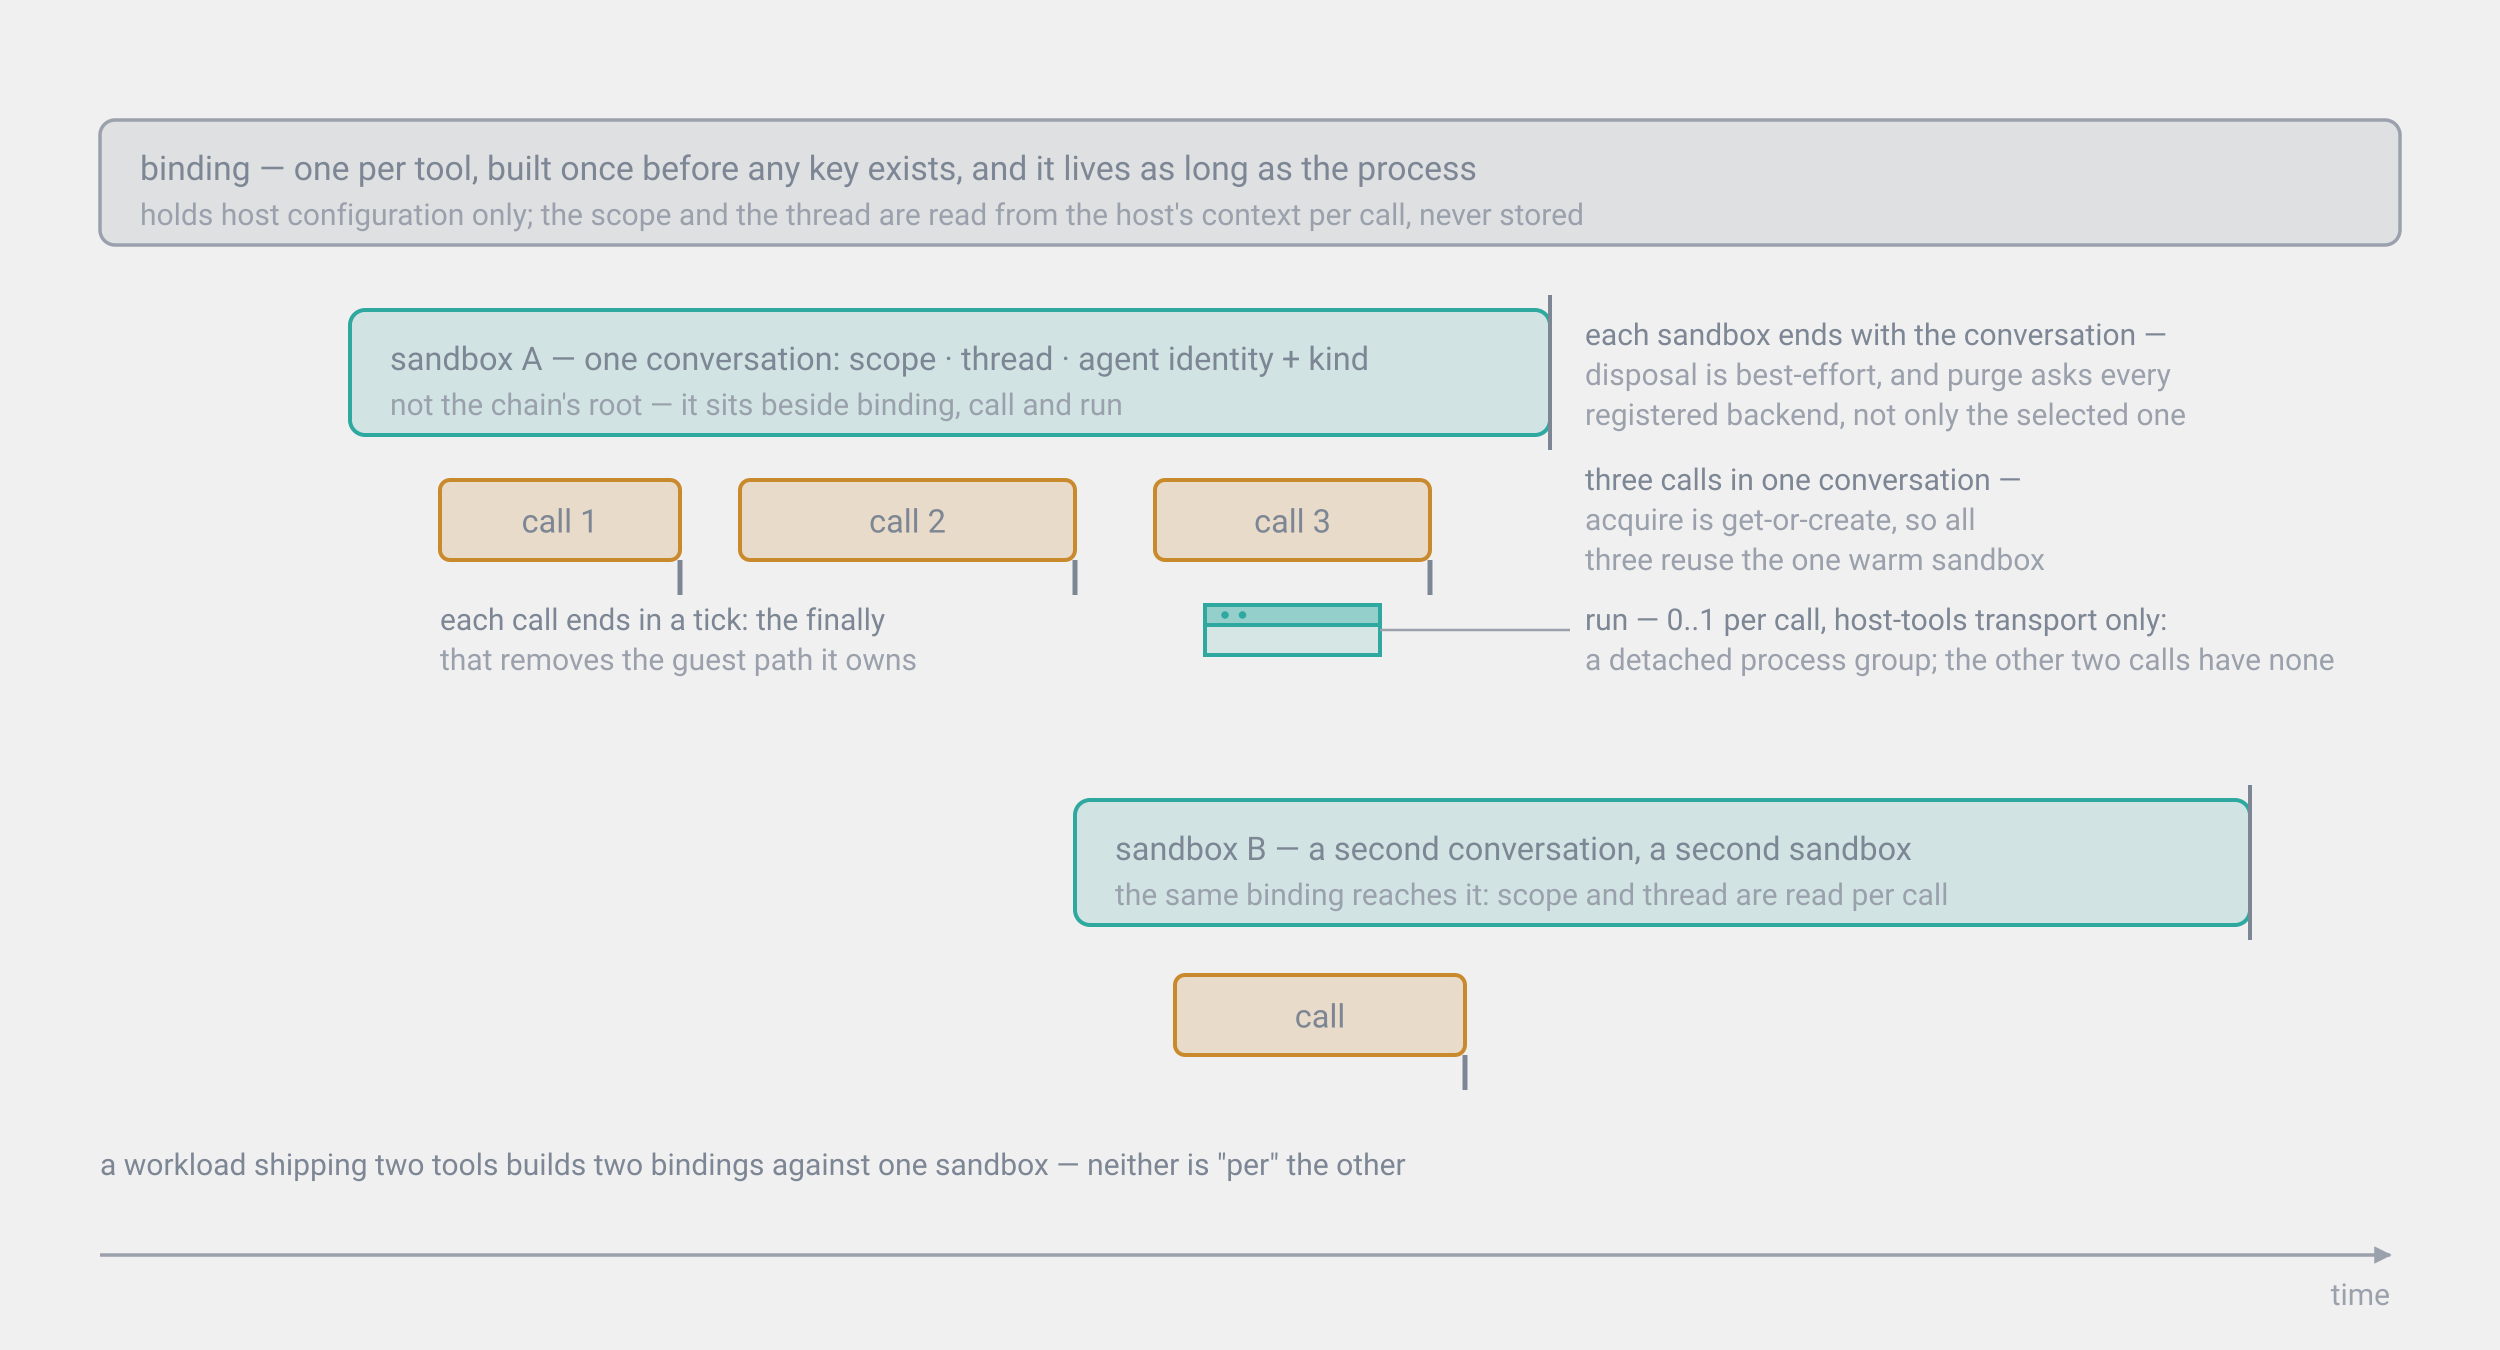
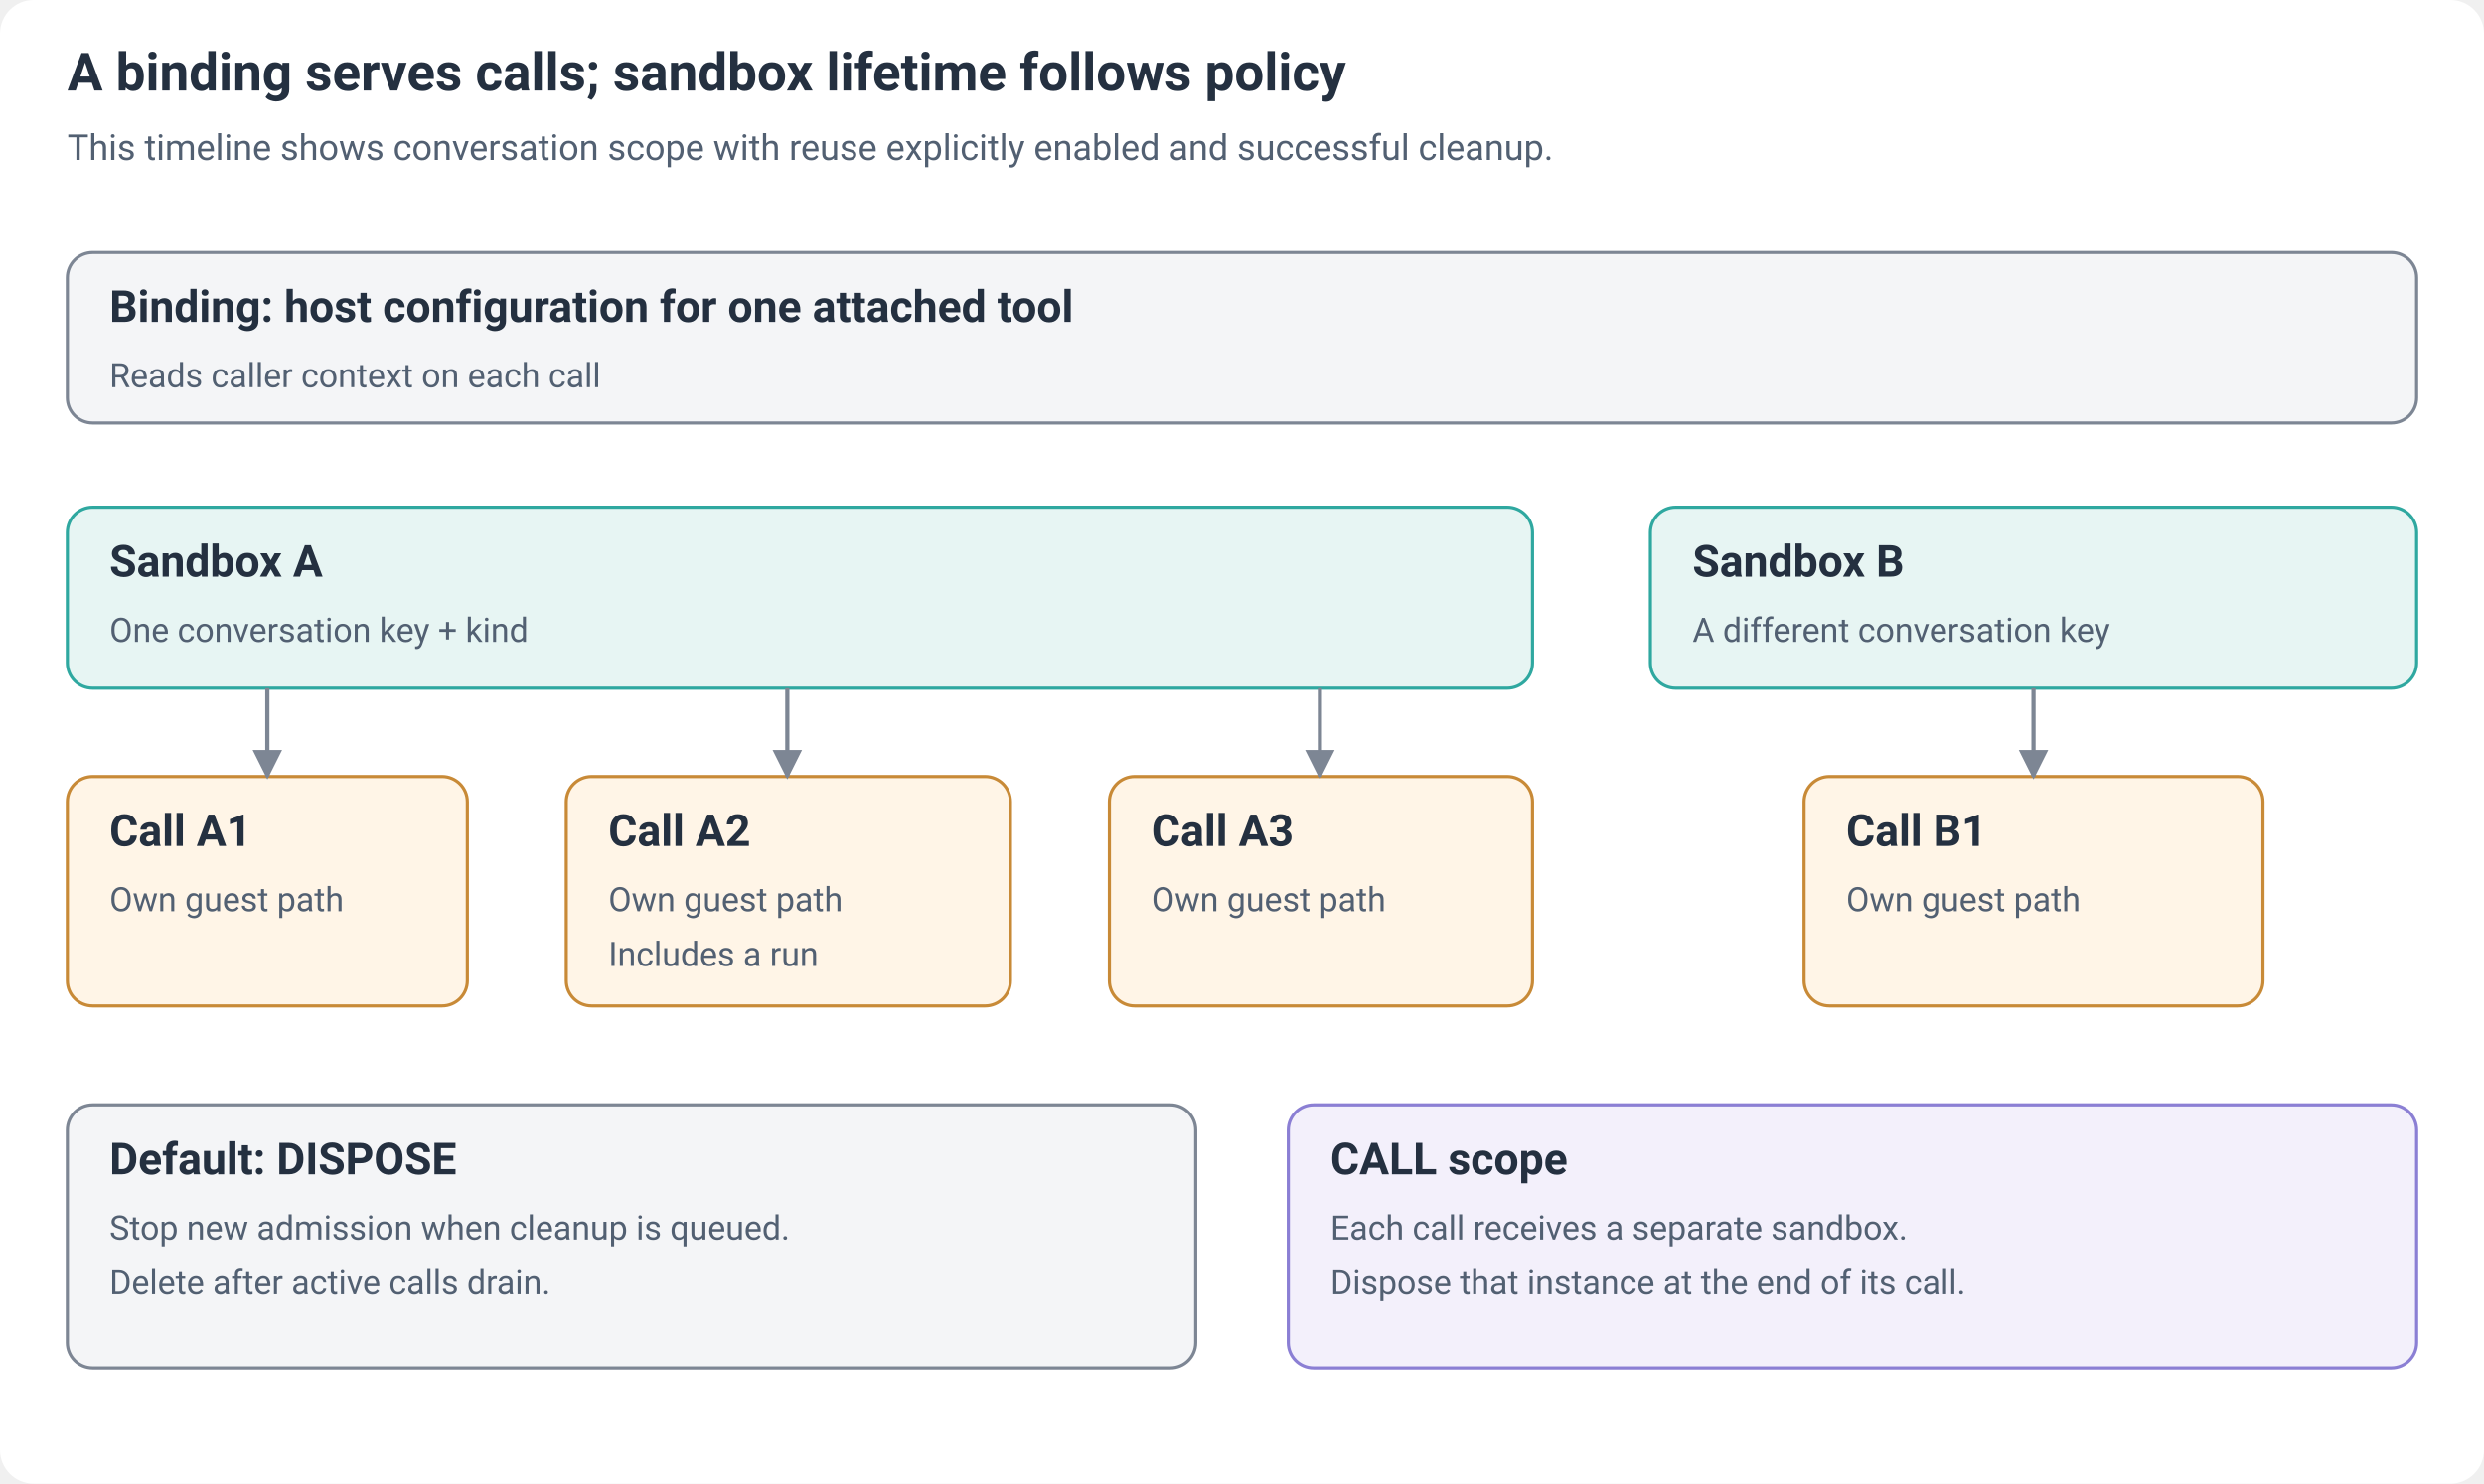
- <svg xmlns="http://www.w3.org/2000/svg" viewBox="0 0 1000 540" width="1000" height="540" role="img" aria-labelledby="lt-title lt-desc" font-family="ui-sans-serif, system-ui, -apple-system, 'Segoe UI', Roboto, Helvetica, Arial, sans-serif">
+ <svg xmlns="http://www.w3.org/2000/svg" viewBox="0 0 1180 705" width="1180" height="705" role="img" aria-labelledby="four-lifetimes-title four-lifetimes-desc" font-family="ui-sans-serif, system-ui, -apple-system, 'Segoe UI', Roboto, Helvetica, Arial, sans-serif">
  <defs>
-     <marker id="lt-slate" viewBox="0 0 10 10" refX="9" refY="5" markerWidth="5" markerHeight="5" orient="auto-start-reverse">
-       <path d="M 0 0 L 10 5 L 0 10 z" fill="#9aa1ac" />
+     <marker id="four-lifetimes-arrow" viewBox="0 0 10 10" refX="9" refY="5" markerWidth="7" markerHeight="7" orient="auto-start-reverse">
+       <path d="M 0 0 L 10 5 L 0 10 z" fill="#7d8694" />
    </marker>
  </defs>
-   <rect x="40" y="48" width="920" height="50" rx="6" fill="#9aa1ac" fill-opacity="0.20" stroke="#9aa1ac" stroke-width="1.4" />
-   <text x="56" y="72" font-size="13.5" fill="#7d8694">binding — one per tool, built once before any key exists, and it lives as long as the process</text>
-   <text x="56" y="90" font-size="12" fill="#9aa1ac">holds host configuration only; the scope and the thread are read from the host's context per call, never stored</text>
-   <rect x="140" y="124" width="480" height="50" rx="6" fill="#2fa8a0" fill-opacity="0.16" stroke="#2fa8a0" stroke-width="1.6" />
-   <text x="156" y="148" font-size="13" fill="#7d8694">sandbox A — one conversation: scope · thread · agent identity + kind</text>
-   <text x="156" y="166" font-size="12" fill="#9aa1ac">not the chain's root — it sits beside binding, call and run</text>
-   <line x1="620" y1="118" x2="620" y2="180" stroke="#7d8694" stroke-width="1.6" />
-   <text x="634" y="138" font-size="12" fill="#7d8694">each sandbox ends with the conversation —</text>
-   <text x="634" y="154" font-size="12" fill="#9aa1ac">disposal is best-effort, and purge asks every</text>
-   <text x="634" y="170" font-size="12" fill="#9aa1ac">registered backend, not only the selected one</text>
-   <rect x="176" y="192" width="96" height="32" rx="4" fill="#c98a2e" fill-opacity="0.20" stroke="#c98a2e" stroke-width="1.6" />
-   <text x="224" y="213" text-anchor="middle" font-size="13" fill="#7d8694">call 1</text>
-   <rect x="296" y="192" width="134" height="32" rx="4" fill="#c98a2e" fill-opacity="0.20" stroke="#c98a2e" stroke-width="1.6" />
-   <text x="363" y="213" text-anchor="middle" font-size="13" fill="#7d8694">call 2</text>
-   <rect x="462" y="192" width="110" height="32" rx="4" fill="#c98a2e" fill-opacity="0.20" stroke="#c98a2e" stroke-width="1.6" />
-   <text x="517" y="213" text-anchor="middle" font-size="13" fill="#7d8694">call 3</text>
-   <line x1="272" y1="224" x2="272" y2="238" stroke="#7d8694" stroke-width="2" />
-   <line x1="430" y1="224" x2="430" y2="238" stroke="#7d8694" stroke-width="2" />
-   <line x1="572" y1="224" x2="572" y2="238" stroke="#7d8694" stroke-width="2" />
-   <text x="634" y="196" font-size="12" fill="#7d8694">three calls in one conversation —</text>
-   <text x="634" y="212" font-size="12" fill="#9aa1ac">acquire is get-or-create, so all</text>
-   <text x="634" y="228" font-size="12" fill="#9aa1ac">three reuse the one warm sandbox</text>
-   <text x="176" y="252" font-size="12" fill="#7d8694">each call ends in a tick: the finally</text>
-   <text x="176" y="268" font-size="12" fill="#9aa1ac">that removes the guest path it owns</text>
-   <rect x="482" y="242" width="70" height="20" fill="#2fa8a0" fill-opacity="0.14" stroke="#2fa8a0" stroke-width="1.6" />
-   <rect x="482" y="242" width="70" height="8" fill="#2fa8a0" fill-opacity="0.38" stroke="#2fa8a0" stroke-width="1.6" />
-   <circle cx="490" cy="246" r="1.5" fill="#2fa8a0" />
-   <circle cx="497" cy="246" r="1.5" fill="#2fa8a0" />
-   <line x1="552" y1="252" x2="628" y2="252" stroke="#9aa1ac" stroke-width="1" />
-   <text x="634" y="252" font-size="12" fill="#7d8694">run — 0..1 per call, host-tools transport only:</text>
-   <text x="634" y="268" font-size="12" fill="#9aa1ac">a detached process group; the other two calls have none</text>
-   <rect x="430" y="320" width="470" height="50" rx="6" fill="#2fa8a0" fill-opacity="0.16" stroke="#2fa8a0" stroke-width="1.6" />
-   <text x="446" y="344" font-size="13" fill="#7d8694">sandbox B — a second conversation, a second sandbox</text>
-   <text x="446" y="362" font-size="12" fill="#9aa1ac">the same binding reaches it: scope and thread are read per call</text>
-   <line x1="900" y1="314" x2="900" y2="376" stroke="#7d8694" stroke-width="1.6" />
-   <rect x="470" y="390" width="116" height="32" rx="4" fill="#c98a2e" fill-opacity="0.20" stroke="#c98a2e" stroke-width="1.6" />
-   <text x="528" y="411" text-anchor="middle" font-size="13" fill="#7d8694">call</text>
-   <line x1="586" y1="422" x2="586" y2="436" stroke="#7d8694" stroke-width="2" />
-   <text x="40" y="470" font-size="12" fill="#7d8694">a workload shipping two tools builds two bindings against one sandbox — neither is "per" the other</text>
-   <line x1="40" y1="502" x2="956" y2="502" stroke="#9aa1ac" stroke-width="1.4" marker-end="url(#lt-slate)" />
-   <text x="956" y="522" text-anchor="end" font-size="12" fill="#9aa1ac">time</text>
+   <rect width="1180" height="705" rx="16" fill="#ffffff" />
+   <text x="32" y="43" font-size="25" font-weight="600" fill="#243040">A binding serves calls; sandbox lifetime follows policy</text>
+   <text x="32" y="76" font-size="17" font-weight="400" fill="#526072">This timeline shows conversation scope with reuse explicitly enabled and successful cleanup.</text>
+   <rect x="32" y="120" width="1116" height="81" rx="12" fill="#f4f5f7" stroke="#7d8694" stroke-width="1.5" />
+   <text x="52" y="153" font-size="21" font-weight="600" fill="#243040">Binding: host configuration for one attached tool</text>
+   <text x="52" y="184" font-size="16" font-weight="400" fill="#526072">Reads caller context on each call</text>
+   <rect x="32" y="241" width="696" height="86" rx="12" fill="#e7f5f3" stroke="#2fa8a0" stroke-width="1.5" />
+   <text x="52" y="274" font-size="21" font-weight="600" fill="#243040">Sandbox A</text>
+   <text x="52" y="305" font-size="16" font-weight="400" fill="#526072">One conversation key + kind</text>
+   <rect x="32" y="369" width="190" height="109" rx="12" fill="#fff5e7" stroke="#c88a37" stroke-width="1.5" />
+   <text x="52" y="402" font-size="21" font-weight="600" fill="#243040">Call A1</text>
+   <text x="52" y="433" font-size="16" font-weight="400" fill="#526072">Own guest path</text>
+   <rect x="269" y="369" width="211" height="109" rx="12" fill="#fff5e7" stroke="#c88a37" stroke-width="1.5" />
+   <text x="289" y="402" font-size="21" font-weight="600" fill="#243040">Call A2</text>
+   <text x="289" y="433" font-size="16" font-weight="400" fill="#526072">Own guest path</text>
+   <text x="289" y="459" font-size="16" font-weight="400" fill="#526072">Includes a run</text>
+   <rect x="527" y="369" width="201" height="109" rx="12" fill="#fff5e7" stroke="#c88a37" stroke-width="1.5" />
+   <text x="547" y="402" font-size="21" font-weight="600" fill="#243040">Call A3</text>
+   <text x="547" y="433" font-size="16" font-weight="400" fill="#526072">Own guest path</text>
+   <path d="M 127 327 L 127 369" fill="none" stroke="#7d8694" stroke-width="2" stroke-linejoin="round" marker-end="url(#four-lifetimes-arrow)" />
+   <path d="M 374 327 L 374 369" fill="none" stroke="#7d8694" stroke-width="2" stroke-linejoin="round" marker-end="url(#four-lifetimes-arrow)" />
+   <path d="M 627 327 L 627 369" fill="none" stroke="#7d8694" stroke-width="2" stroke-linejoin="round" marker-end="url(#four-lifetimes-arrow)" />
+   <rect x="784" y="241" width="364" height="86" rx="12" fill="#e7f5f3" stroke="#2fa8a0" stroke-width="1.5" />
+   <text x="804" y="274" font-size="21" font-weight="600" fill="#243040">Sandbox B</text>
+   <text x="804" y="305" font-size="16" font-weight="400" fill="#526072">A different conversation key</text>
+   <rect x="857" y="369" width="218" height="109" rx="12" fill="#fff5e7" stroke="#c88a37" stroke-width="1.5" />
+   <text x="877" y="402" font-size="21" font-weight="600" fill="#243040">Call B1</text>
+   <text x="877" y="433" font-size="16" font-weight="400" fill="#526072">Own guest path</text>
+   <path d="M 966 327 L 966 369" fill="none" stroke="#7d8694" stroke-width="2" stroke-linejoin="round" marker-end="url(#four-lifetimes-arrow)" />
+   <rect x="32" y="525" width="536" height="125" rx="12" fill="#f4f5f7" stroke="#7d8694" stroke-width="1.5" />
+   <text x="52" y="558" font-size="21" font-weight="600" fill="#243040">Default: DISPOSE</text>
+   <text x="52" y="589" font-size="16" font-weight="400" fill="#526072">Stop new admission when cleanup is queued.</text>
+   <text x="52" y="615" font-size="16" font-weight="400" fill="#526072">Delete after active calls drain.</text>
+   <rect x="612" y="525" width="536" height="125" rx="12" fill="#f3f0fb" stroke="#8b7fd4" stroke-width="1.5" />
+   <text x="632" y="558" font-size="21" font-weight="600" fill="#243040">CALL scope</text>
+   <text x="632" y="589" font-size="16" font-weight="400" fill="#526072">Each call receives a separate sandbox.</text>
+   <text x="632" y="615" font-size="16" font-weight="400" fill="#526072">Dispose that instance at the end of its call.</text>
</svg>
